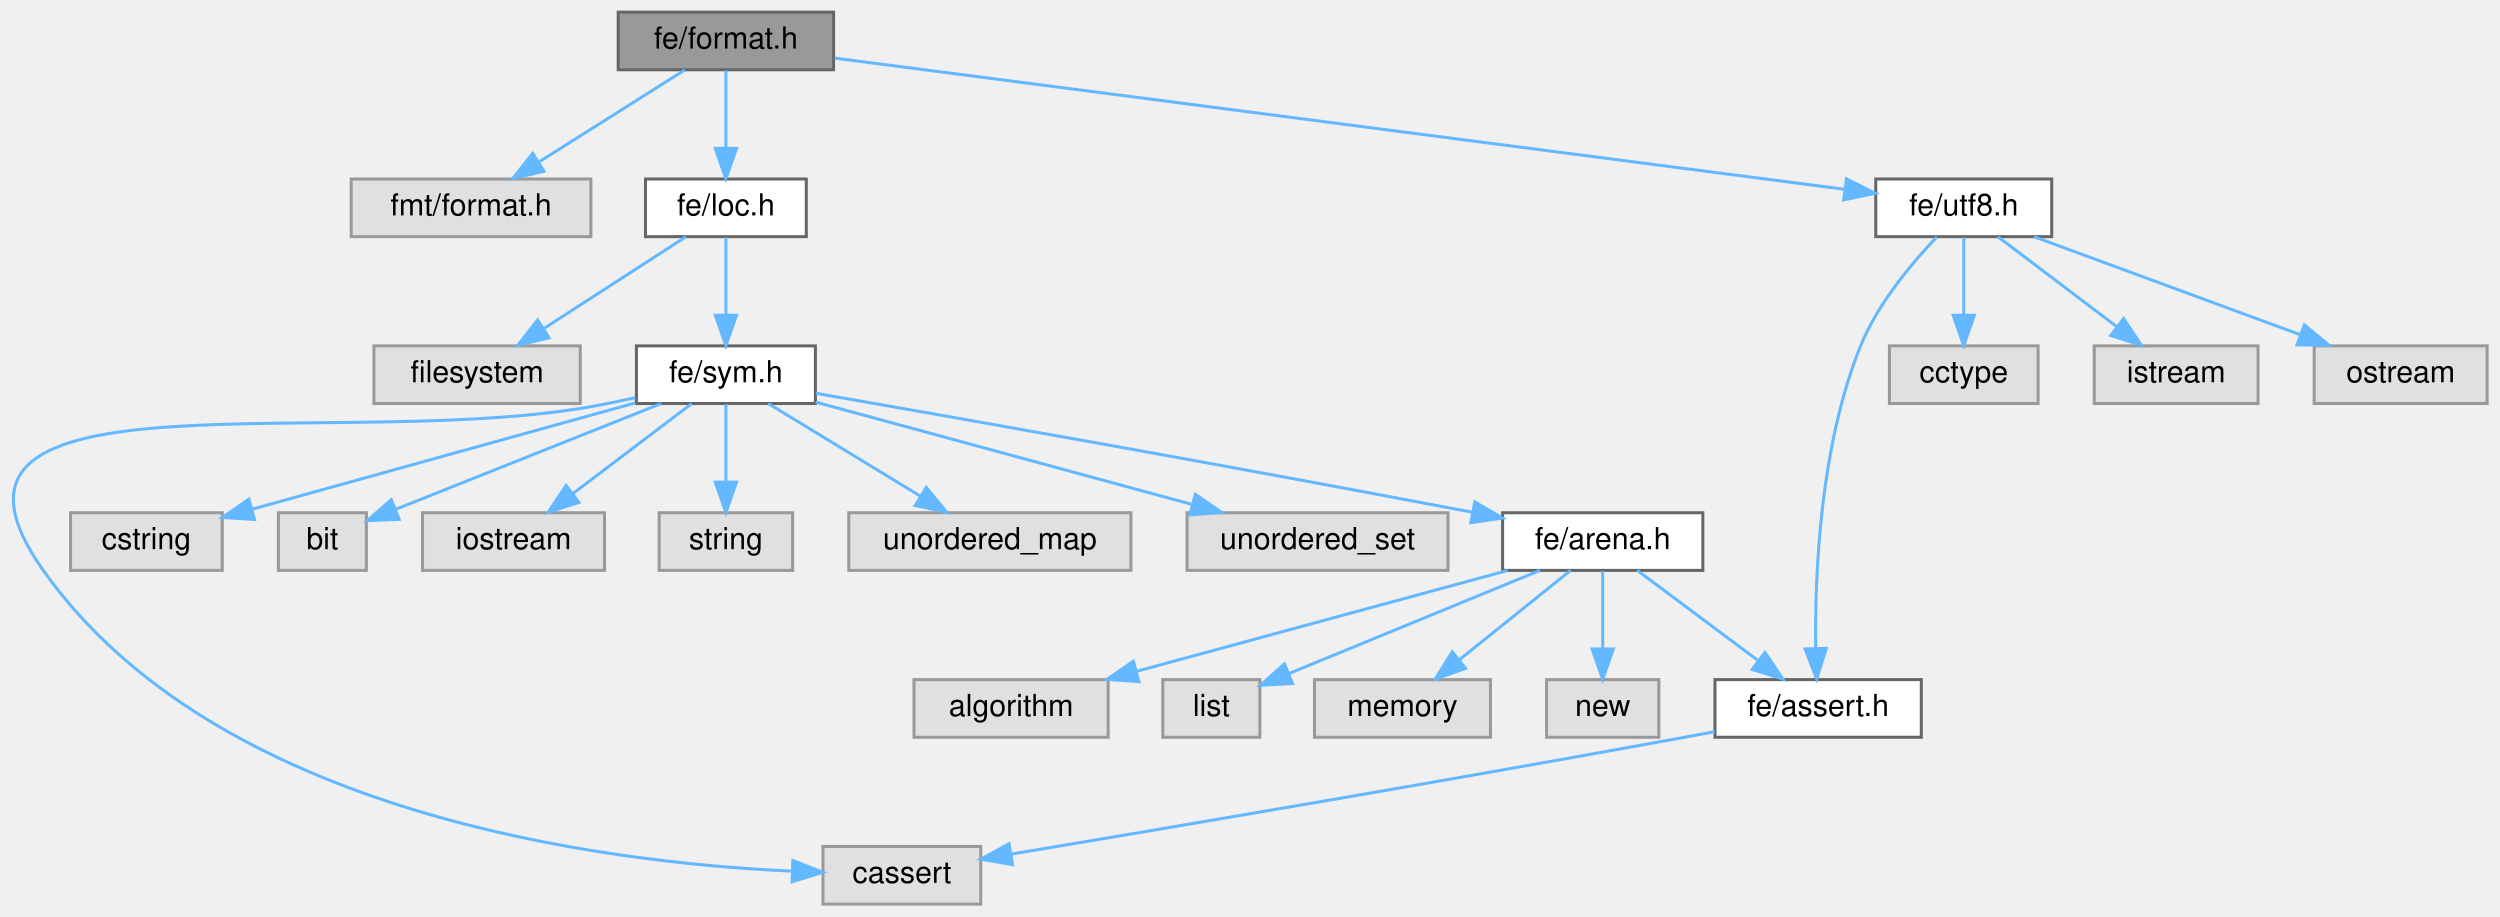
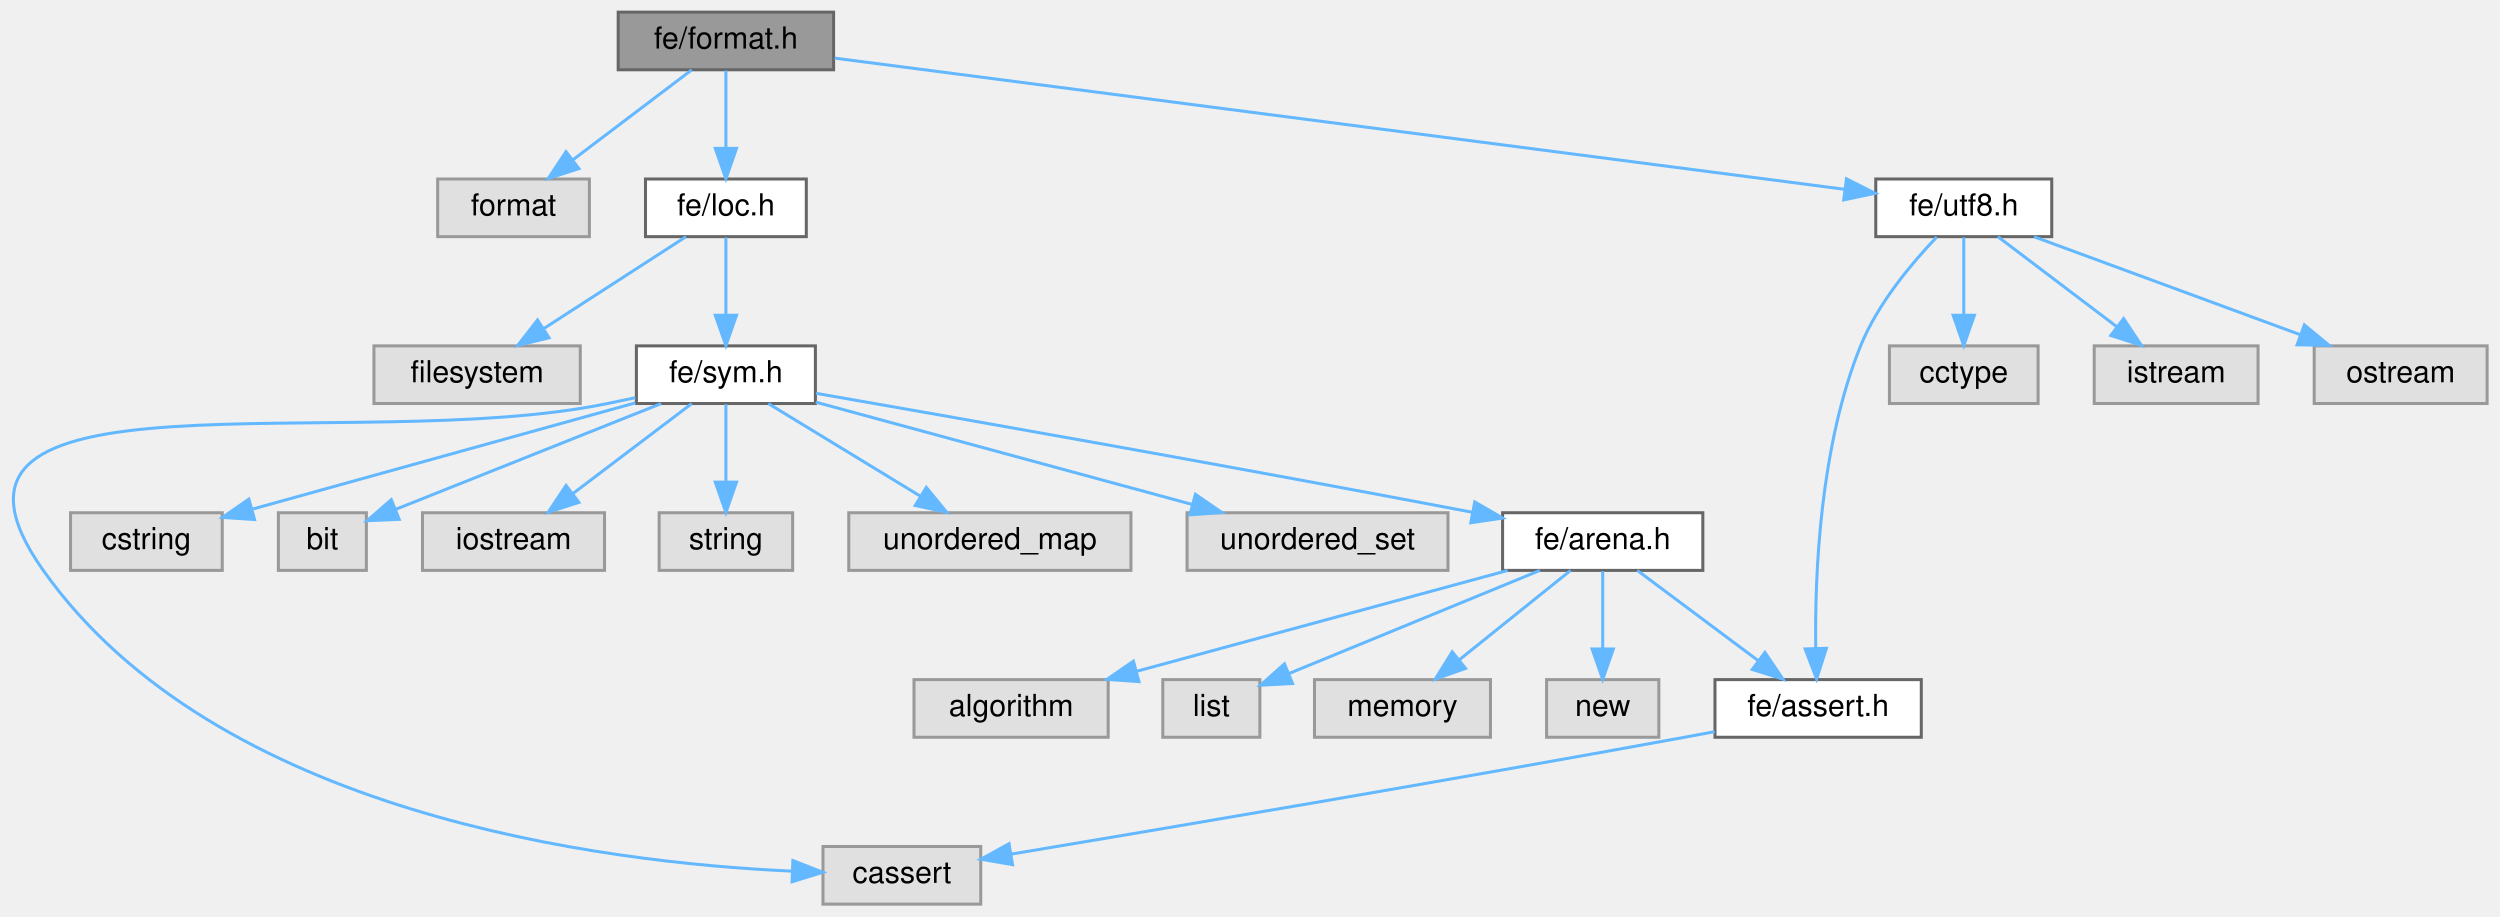
<svg xmlns="http://www.w3.org/2000/svg" xmlns:xlink="http://www.w3.org/1999/xlink" width="824pt" height="302pt" viewBox="0.00 0.00 823.51 302.00">
  <g id="graph0" class="graph" transform="scale(1 1) rotate(0) translate(4 298)">
    <g id="Node000001" class="node">
      <g id="a_Node000001">
        <a xlink:title=" ">
          <polygon fill="#999999" stroke="#666666" points="270.51,-294 199.51,-294 199.51,-275 270.51,-275 270.51,-294" />
          <text text-anchor="middle" x="235.01" y="-282" font-family="Helvetica,sans-Serif" font-size="10.00">fe/format.h</text>
        </a>
      </g>
    </g>
    <g id="Node000002" class="node">
      <g id="a_Node000002">
        <a xlink:title=" ">
-           <polygon fill="#e0e0e0" stroke="#999999" points="190.51,-239 111.51,-239 111.51,-220 190.51,-220 190.51,-239" />
-           <text text-anchor="middle" x="151.01" y="-227" font-family="Helvetica,sans-Serif" font-size="10.00">fmt/format.h</text>
+           <polygon fill="#e0e0e0" stroke="#999999" points="190.01,-239 140.01,-239 140.01,-220 190.01,-220 190.01,-239" />
+           <text text-anchor="middle" x="165.01" y="-227" font-family="Helvetica,sans-Serif" font-size="10.00">format</text>
        </a>
      </g>
    </g>
    <g id="edge1_Node000001_Node000002" class="edge">
      <g id="a_edge1_Node000001_Node000002">
        <a xlink:title=" ">
-           <path fill="none" stroke="#63b8ff" d="M221.51,-274.98C208.61,-266.84 188.91,-254.41 173.61,-244.76" />
-           <polygon fill="#63b8ff" stroke="#63b8ff" points="175.08,-241.55 164.75,-239.17 171.34,-247.47 175.08,-241.55" />
+           <path fill="none" stroke="#63b8ff" d="M223.76,-274.98C213.21,-267 197.21,-254.88 184.57,-245.31" />
+           <polygon fill="#63b8ff" stroke="#63b8ff" points="186.55,-242.42 176.46,-239.17 182.32,-248 186.55,-242.42" />
        </a>
      </g>
    </g>
    <g id="Node000003" class="node">
      <g id="a_Node000003">
        <a xlink:href="loc_8h.html" target="_top" xlink:title=" ">
          <polygon fill="white" stroke="#666666" points="261.51,-239 208.51,-239 208.51,-220 261.51,-220 261.51,-239" />
          <text text-anchor="middle" x="235.01" y="-227" font-family="Helvetica,sans-Serif" font-size="10.00">fe/loc.h</text>
        </a>
      </g>
    </g>
    <g id="edge2_Node000001_Node000003" class="edge">
      <g id="a_edge2_Node000001_Node000003">
        <a xlink:title=" ">
          <path fill="none" stroke="#63b8ff" d="M235.01,-274.75C235.01,-267.8 235.01,-257.85 235.01,-249.13" />
          <polygon fill="#63b8ff" stroke="#63b8ff" points="238.51,-249.09 235.01,-239.09 231.51,-249.09 238.51,-249.09" />
        </a>
      </g>
    </g>
    <g id="Node000019" class="node">
      <g id="a_Node000019">
        <a xlink:href="utf8_8h.html" target="_top" xlink:title=" ">
          <polygon fill="white" stroke="#666666" points="672.01,-239 614.01,-239 614.01,-220 672.01,-220 672.01,-239" />
          <text text-anchor="middle" x="643.01" y="-227" font-family="Helvetica,sans-Serif" font-size="10.00">fe/utf8.h</text>
        </a>
      </g>
    </g>
    <g id="edge19_Node000001_Node000019" class="edge">
      <g id="a_edge19_Node000001_Node000019">
        <a xlink:title=" ">
          <path fill="none" stroke="#63b8ff" d="M270.86,-278.84C347.07,-268.94 524.65,-245.88 603.77,-235.6" />
          <polygon fill="#63b8ff" stroke="#63b8ff" points="604.35,-239.05 613.81,-234.29 603.44,-232.11 604.35,-239.05" />
        </a>
      </g>
    </g>
    <g id="Node000004" class="node">
      <g id="a_Node000004">
        <a xlink:title=" ">
          <polygon fill="#e0e0e0" stroke="#999999" points="187.01,-184 119.01,-184 119.01,-165 187.01,-165 187.01,-184" />
          <text text-anchor="middle" x="153.01" y="-172" font-family="Helvetica,sans-Serif" font-size="10.00">filesystem</text>
        </a>
      </g>
    </g>
    <g id="edge3_Node000003_Node000004" class="edge">
      <g id="a_edge3_Node000003_Node000004">
        <a xlink:title=" ">
          <path fill="none" stroke="#63b8ff" d="M221.84,-219.98C209.24,-211.84 190.01,-199.41 175.07,-189.76" />
          <polygon fill="#63b8ff" stroke="#63b8ff" points="176.72,-186.66 166.42,-184.17 172.92,-192.54 176.72,-186.66" />
        </a>
      </g>
    </g>
    <g id="Node000005" class="node">
      <g id="a_Node000005">
        <a xlink:href="sym_8h.html" target="_top" xlink:title=" ">
          <polygon fill="white" stroke="#666666" points="264.51,-184 205.51,-184 205.51,-165 264.51,-165 264.51,-184" />
          <text text-anchor="middle" x="235.01" y="-172" font-family="Helvetica,sans-Serif" font-size="10.00">fe/sym.h</text>
        </a>
      </g>
    </g>
    <g id="edge4_Node000003_Node000005" class="edge">
      <g id="a_edge4_Node000003_Node000005">
        <a xlink:title=" ">
          <path fill="none" stroke="#63b8ff" d="M235.01,-219.75C235.01,-212.8 235.01,-202.85 235.01,-194.13" />
          <polygon fill="#63b8ff" stroke="#63b8ff" points="238.51,-194.09 235.01,-184.09 231.51,-194.09 238.51,-194.09" />
        </a>
      </g>
    </g>
    <g id="Node000006" class="node">
      <g id="a_Node000006">
        <a xlink:title=" ">
          <polygon fill="#e0e0e0" stroke="#999999" points="319.01,-19 267.01,-19 267.01,0 319.01,0 319.01,-19" />
          <text text-anchor="middle" x="293.01" y="-7" font-family="Helvetica,sans-Serif" font-size="10.00">cassert</text>
        </a>
      </g>
    </g>
    <g id="edge5_Node000005_Node000006" class="edge">
      <g id="a_edge5_Node000005_Node000006">
        <a xlink:title=" ">
          <path fill="none" stroke="#63b8ff" d="M205.22,-166.93C202.11,-166.27 199,-165.61 196.01,-165 111.57,-147.63 -39.82,-180.34 10.01,-110 66.93,-29.65 194.13,-13.71 256.76,-10.87" />
          <polygon fill="#63b8ff" stroke="#63b8ff" points="257.09,-14.36 266.95,-10.5 256.83,-7.37 257.09,-14.36" />
        </a>
      </g>
    </g>
    <g id="Node000007" class="node">
      <g id="a_Node000007">
        <a xlink:title=" ">
          <polygon fill="#e0e0e0" stroke="#999999" points="69.01,-129 19.01,-129 19.01,-110 69.01,-110 69.01,-129" />
          <text text-anchor="middle" x="44.01" y="-117" font-family="Helvetica,sans-Serif" font-size="10.00">cstring</text>
        </a>
      </g>
    </g>
    <g id="edge6_Node000005_Node000007" class="edge">
      <g id="a_edge6_Node000005_Node000007">
        <a xlink:title=" ">
          <path fill="none" stroke="#63b8ff" d="M205.17,-165.22C171.08,-155.76 115.35,-140.3 79.18,-130.26" />
          <polygon fill="#63b8ff" stroke="#63b8ff" points="79.65,-126.76 69.08,-127.46 77.78,-133.5 79.65,-126.76" />
        </a>
      </g>
    </g>
    <g id="Node000008" class="node">
      <g id="a_Node000008">
        <a xlink:title=" ">
          <polygon fill="#e0e0e0" stroke="#999999" points="116.51,-129 87.51,-129 87.51,-110 116.51,-110 116.51,-129" />
          <text text-anchor="middle" x="102.01" y="-117" font-family="Helvetica,sans-Serif" font-size="10.00">bit</text>
        </a>
      </g>
    </g>
    <g id="edge7_Node000005_Node000008" class="edge">
      <g id="a_edge7_Node000005_Node000008">
        <a xlink:title=" ">
          <path fill="none" stroke="#63b8ff" d="M213.64,-164.98C189.76,-155.47 151.18,-140.1 126.21,-130.14" />
          <polygon fill="#63b8ff" stroke="#63b8ff" points="127.32,-126.82 116.74,-126.37 124.73,-133.32 127.32,-126.82" />
        </a>
      </g>
    </g>
    <g id="Node000009" class="node">
      <g id="a_Node000009">
        <a xlink:title=" ">
          <polygon fill="#e0e0e0" stroke="#999999" points="195.01,-129 135.01,-129 135.01,-110 195.01,-110 195.01,-129" />
          <text text-anchor="middle" x="165.01" y="-117" font-family="Helvetica,sans-Serif" font-size="10.00">iostream</text>
        </a>
      </g>
    </g>
    <g id="edge8_Node000005_Node000009" class="edge">
      <g id="a_edge8_Node000005_Node000009">
        <a xlink:title=" ">
          <path fill="none" stroke="#63b8ff" d="M223.76,-164.98C213.21,-157 197.21,-144.88 184.57,-135.31" />
          <polygon fill="#63b8ff" stroke="#63b8ff" points="186.55,-132.42 176.46,-129.17 182.32,-138 186.55,-132.42" />
        </a>
      </g>
    </g>
    <g id="Node000010" class="node">
      <g id="a_Node000010">
        <a xlink:title=" ">
          <polygon fill="#e0e0e0" stroke="#999999" points="257.01,-129 213.01,-129 213.01,-110 257.01,-110 257.01,-129" />
          <text text-anchor="middle" x="235.01" y="-117" font-family="Helvetica,sans-Serif" font-size="10.00">string</text>
        </a>
      </g>
    </g>
    <g id="edge9_Node000005_Node000010" class="edge">
      <g id="a_edge9_Node000005_Node000010">
        <a xlink:title=" ">
          <path fill="none" stroke="#63b8ff" d="M235.01,-164.75C235.01,-157.8 235.01,-147.85 235.01,-139.13" />
          <polygon fill="#63b8ff" stroke="#63b8ff" points="238.51,-139.09 235.01,-129.09 231.51,-139.09 238.51,-139.09" />
        </a>
      </g>
    </g>
    <g id="Node000011" class="node">
      <g id="a_Node000011">
        <a xlink:title=" ">
          <polygon fill="#e0e0e0" stroke="#999999" points="368.51,-129 275.51,-129 275.51,-110 368.51,-110 368.51,-129" />
          <text text-anchor="middle" x="322.01" y="-117" font-family="Helvetica,sans-Serif" font-size="10.00">unordered_map</text>
        </a>
      </g>
    </g>
    <g id="edge10_Node000005_Node000011" class="edge">
      <g id="a_edge10_Node000005_Node000011">
        <a xlink:title=" ">
          <path fill="none" stroke="#63b8ff" d="M248.99,-164.98C262.48,-156.77 283.14,-144.18 299.05,-134.49" />
          <polygon fill="#63b8ff" stroke="#63b8ff" points="301.06,-137.36 307.78,-129.17 297.42,-131.38 301.06,-137.36" />
        </a>
      </g>
    </g>
    <g id="Node000012" class="node">
      <g id="a_Node000012">
        <a xlink:title=" ">
          <polygon fill="#e0e0e0" stroke="#999999" points="473.01,-129 387.01,-129 387.01,-110 473.01,-110 473.01,-129" />
          <text text-anchor="middle" x="430.01" y="-117" font-family="Helvetica,sans-Serif" font-size="10.00">unordered_set</text>
        </a>
      </g>
    </g>
    <g id="edge11_Node000005_Node000012" class="edge">
      <g id="a_edge11_Node000005_Node000012">
        <a xlink:title=" ">
          <path fill="none" stroke="#63b8ff" d="M264.63,-165.45C297.64,-156.48 351.27,-141.9 388.47,-131.79" />
          <polygon fill="#63b8ff" stroke="#63b8ff" points="389.76,-135.07 398.5,-129.07 387.93,-128.31 389.76,-135.07" />
        </a>
      </g>
    </g>
    <g id="Node000013" class="node">
      <g id="a_Node000013">
        <a xlink:href="arena_8h.html" target="_top" xlink:title=" ">
          <polygon fill="white" stroke="#666666" points="557.01,-129 491.01,-129 491.01,-110 557.01,-110 557.01,-129" />
          <text text-anchor="middle" x="524.01" y="-117" font-family="Helvetica,sans-Serif" font-size="10.00">fe/arena.h</text>
        </a>
      </g>
    </g>
    <g id="edge12_Node000005_Node000013" class="edge">
      <g id="a_edge12_Node000005_Node000013">
        <a xlink:title=" ">
          <path fill="none" stroke="#63b8ff" d="M264.7,-168.36C309.36,-160.59 396.71,-145.21 481.01,-129.16" />
          <polygon fill="#63b8ff" stroke="#63b8ff" points="481.84,-132.56 491.01,-127.25 480.53,-125.69 481.84,-132.56" />
        </a>
      </g>
    </g>
    <g id="Node000014" class="node">
      <g id="a_Node000014">
        <a xlink:title=" ">
          <polygon fill="#e0e0e0" stroke="#999999" points="361.01,-74 297.01,-74 297.01,-55 361.01,-55 361.01,-74" />
          <text text-anchor="middle" x="329.01" y="-62" font-family="Helvetica,sans-Serif" font-size="10.00">algorithm</text>
        </a>
      </g>
    </g>
    <g id="edge13_Node000013_Node000014" class="edge">
      <g id="a_edge13_Node000013_Node000014">
        <a xlink:title=" ">
          <path fill="none" stroke="#63b8ff" d="M492.68,-109.98C459.52,-100.97 407.01,-86.7 370.45,-76.76" />
          <polygon fill="#63b8ff" stroke="#63b8ff" points="371.15,-73.33 360.59,-74.08 369.32,-80.08 371.15,-73.33" />
        </a>
      </g>
    </g>
    <g id="Node000015" class="node">
      <g id="a_Node000015">
        <a xlink:title=" ">
          <polygon fill="#e0e0e0" stroke="#999999" points="411.01,-74 379.01,-74 379.01,-55 411.01,-55 411.01,-74" />
          <text text-anchor="middle" x="395.01" y="-62" font-family="Helvetica,sans-Serif" font-size="10.00">list</text>
        </a>
      </g>
    </g>
    <g id="edge14_Node000013_Node000015" class="edge">
      <g id="a_edge14_Node000013_Node000015">
        <a xlink:title=" ">
          <path fill="none" stroke="#63b8ff" d="M503.28,-109.98C480.75,-100.73 444.72,-85.92 420.48,-75.96" />
          <polygon fill="#63b8ff" stroke="#63b8ff" points="421.77,-72.71 411.19,-72.15 419.11,-79.19 421.77,-72.71" />
        </a>
      </g>
    </g>
    <g id="Node000016" class="node">
      <g id="a_Node000016">
        <a xlink:title=" ">
          <polygon fill="#e0e0e0" stroke="#999999" points="487.01,-74 429.01,-74 429.01,-55 487.01,-55 487.01,-74" />
          <text text-anchor="middle" x="458.01" y="-62" font-family="Helvetica,sans-Serif" font-size="10.00">memory</text>
        </a>
      </g>
    </g>
    <g id="edge15_Node000013_Node000016" class="edge">
      <g id="a_edge15_Node000013_Node000016">
        <a xlink:title=" ">
          <path fill="none" stroke="#63b8ff" d="M513.41,-109.98C503.55,-102.07 488.66,-90.11 476.8,-80.58" />
          <polygon fill="#63b8ff" stroke="#63b8ff" points="478.8,-77.7 468.81,-74.17 474.41,-83.16 478.8,-77.7" />
        </a>
      </g>
    </g>
    <g id="Node000017" class="node">
      <g id="a_Node000017">
        <a xlink:title=" ">
          <polygon fill="#e0e0e0" stroke="#999999" points="542.51,-74 505.51,-74 505.51,-55 542.51,-55 542.51,-74" />
          <text text-anchor="middle" x="524.01" y="-62" font-family="Helvetica,sans-Serif" font-size="10.00">new</text>
        </a>
      </g>
    </g>
    <g id="edge16_Node000013_Node000017" class="edge">
      <g id="a_edge16_Node000013_Node000017">
        <a xlink:title=" ">
          <path fill="none" stroke="#63b8ff" d="M524.01,-109.75C524.01,-102.8 524.01,-92.85 524.01,-84.13" />
          <polygon fill="#63b8ff" stroke="#63b8ff" points="527.51,-84.09 524.01,-74.09 520.51,-84.09 527.51,-84.09" />
        </a>
      </g>
    </g>
    <g id="Node000018" class="node">
      <g id="a_Node000018">
        <a xlink:href="assert_8h.html" target="_top" xlink:title=" ">
          <polygon fill="white" stroke="#666666" points="629.01,-74 561.01,-74 561.01,-55 629.01,-55 629.01,-74" />
          <text text-anchor="middle" x="595.01" y="-62" font-family="Helvetica,sans-Serif" font-size="10.00">fe/assert.h</text>
        </a>
      </g>
    </g>
    <g id="edge17_Node000013_Node000018" class="edge">
      <g id="a_edge17_Node000013_Node000018">
        <a xlink:title=" ">
          <path fill="none" stroke="#63b8ff" d="M535.42,-109.98C546.12,-102 562.35,-89.88 575.17,-80.31" />
          <polygon fill="#63b8ff" stroke="#63b8ff" points="577.48,-82.96 583.4,-74.17 573.29,-77.35 577.48,-82.96" />
        </a>
      </g>
    </g>
    <g id="edge18_Node000018_Node000006" class="edge">
      <g id="a_edge18_Node000018_Node000006">
        <a xlink:title=" ">
          <path fill="none" stroke="#63b8ff" d="M560.91,-56.84C557.57,-56.21 554.22,-55.59 551.01,-55 471.91,-40.54 378.92,-24.81 329.02,-16.48" />
          <polygon fill="#63b8ff" stroke="#63b8ff" points="329.48,-13.01 319.04,-14.81 328.33,-19.91 329.48,-13.01" />
        </a>
      </g>
    </g>
    <g id="edge23_Node000019_Node000018" class="edge">
      <g id="a_edge23_Node000019_Node000018">
        <a xlink:title=" ">
          <path fill="none" stroke="#63b8ff" d="M634.11,-219.87C626.09,-211.51 614.71,-198.06 609.01,-184 595.57,-150.84 593.89,-108.48 594.22,-84.43" />
          <polygon fill="#63b8ff" stroke="#63b8ff" points="597.73,-84.31 594.51,-74.22 590.73,-84.11 597.73,-84.31" />
        </a>
      </g>
    </g>
    <g id="Node000020" class="node">
      <g id="a_Node000020">
        <a xlink:title=" ">
          <polygon fill="#e0e0e0" stroke="#999999" points="667.51,-184 618.51,-184 618.51,-165 667.51,-165 667.51,-184" />
          <text text-anchor="middle" x="643.01" y="-172" font-family="Helvetica,sans-Serif" font-size="10.00">cctype</text>
        </a>
      </g>
    </g>
    <g id="edge20_Node000019_Node000020" class="edge">
      <g id="a_edge20_Node000019_Node000020">
        <a xlink:title=" ">
          <path fill="none" stroke="#63b8ff" d="M643.01,-219.75C643.01,-212.8 643.01,-202.85 643.01,-194.13" />
          <polygon fill="#63b8ff" stroke="#63b8ff" points="646.51,-194.09 643.01,-184.09 639.51,-194.09 646.51,-194.09" />
        </a>
      </g>
    </g>
    <g id="Node000021" class="node">
      <g id="a_Node000021">
        <a xlink:title=" ">
          <polygon fill="#e0e0e0" stroke="#999999" points="740.01,-184 686.01,-184 686.01,-165 740.01,-165 740.01,-184" />
          <text text-anchor="middle" x="713.01" y="-172" font-family="Helvetica,sans-Serif" font-size="10.00">istream</text>
        </a>
      </g>
    </g>
    <g id="edge21_Node000019_Node000021" class="edge">
      <g id="a_edge21_Node000019_Node000021">
        <a xlink:title=" ">
          <path fill="none" stroke="#63b8ff" d="M654.26,-219.98C664.81,-212 680.81,-199.88 693.45,-190.31" />
          <polygon fill="#63b8ff" stroke="#63b8ff" points="695.7,-193 701.56,-184.17 691.47,-187.42 695.7,-193" />
        </a>
      </g>
    </g>
    <g id="Node000022" class="node">
      <g id="a_Node000022">
        <a xlink:title=" ">
          <polygon fill="#e0e0e0" stroke="#999999" points="815.51,-184 758.51,-184 758.51,-165 815.51,-165 815.51,-184" />
          <text text-anchor="middle" x="787.01" y="-172" font-family="Helvetica,sans-Serif" font-size="10.00">ostream</text>
        </a>
      </g>
    </g>
    <g id="edge22_Node000019_Node000022" class="edge">
      <g id="a_edge22_Node000019_Node000022">
        <a xlink:title=" ">
          <path fill="none" stroke="#63b8ff" d="M666.15,-219.98C689.83,-211.27 726.88,-197.63 753.72,-187.75" />
          <polygon fill="#63b8ff" stroke="#63b8ff" points="755.28,-190.91 763.45,-184.17 752.86,-184.34 755.28,-190.91" />
        </a>
      </g>
    </g>
  </g>
</svg>
